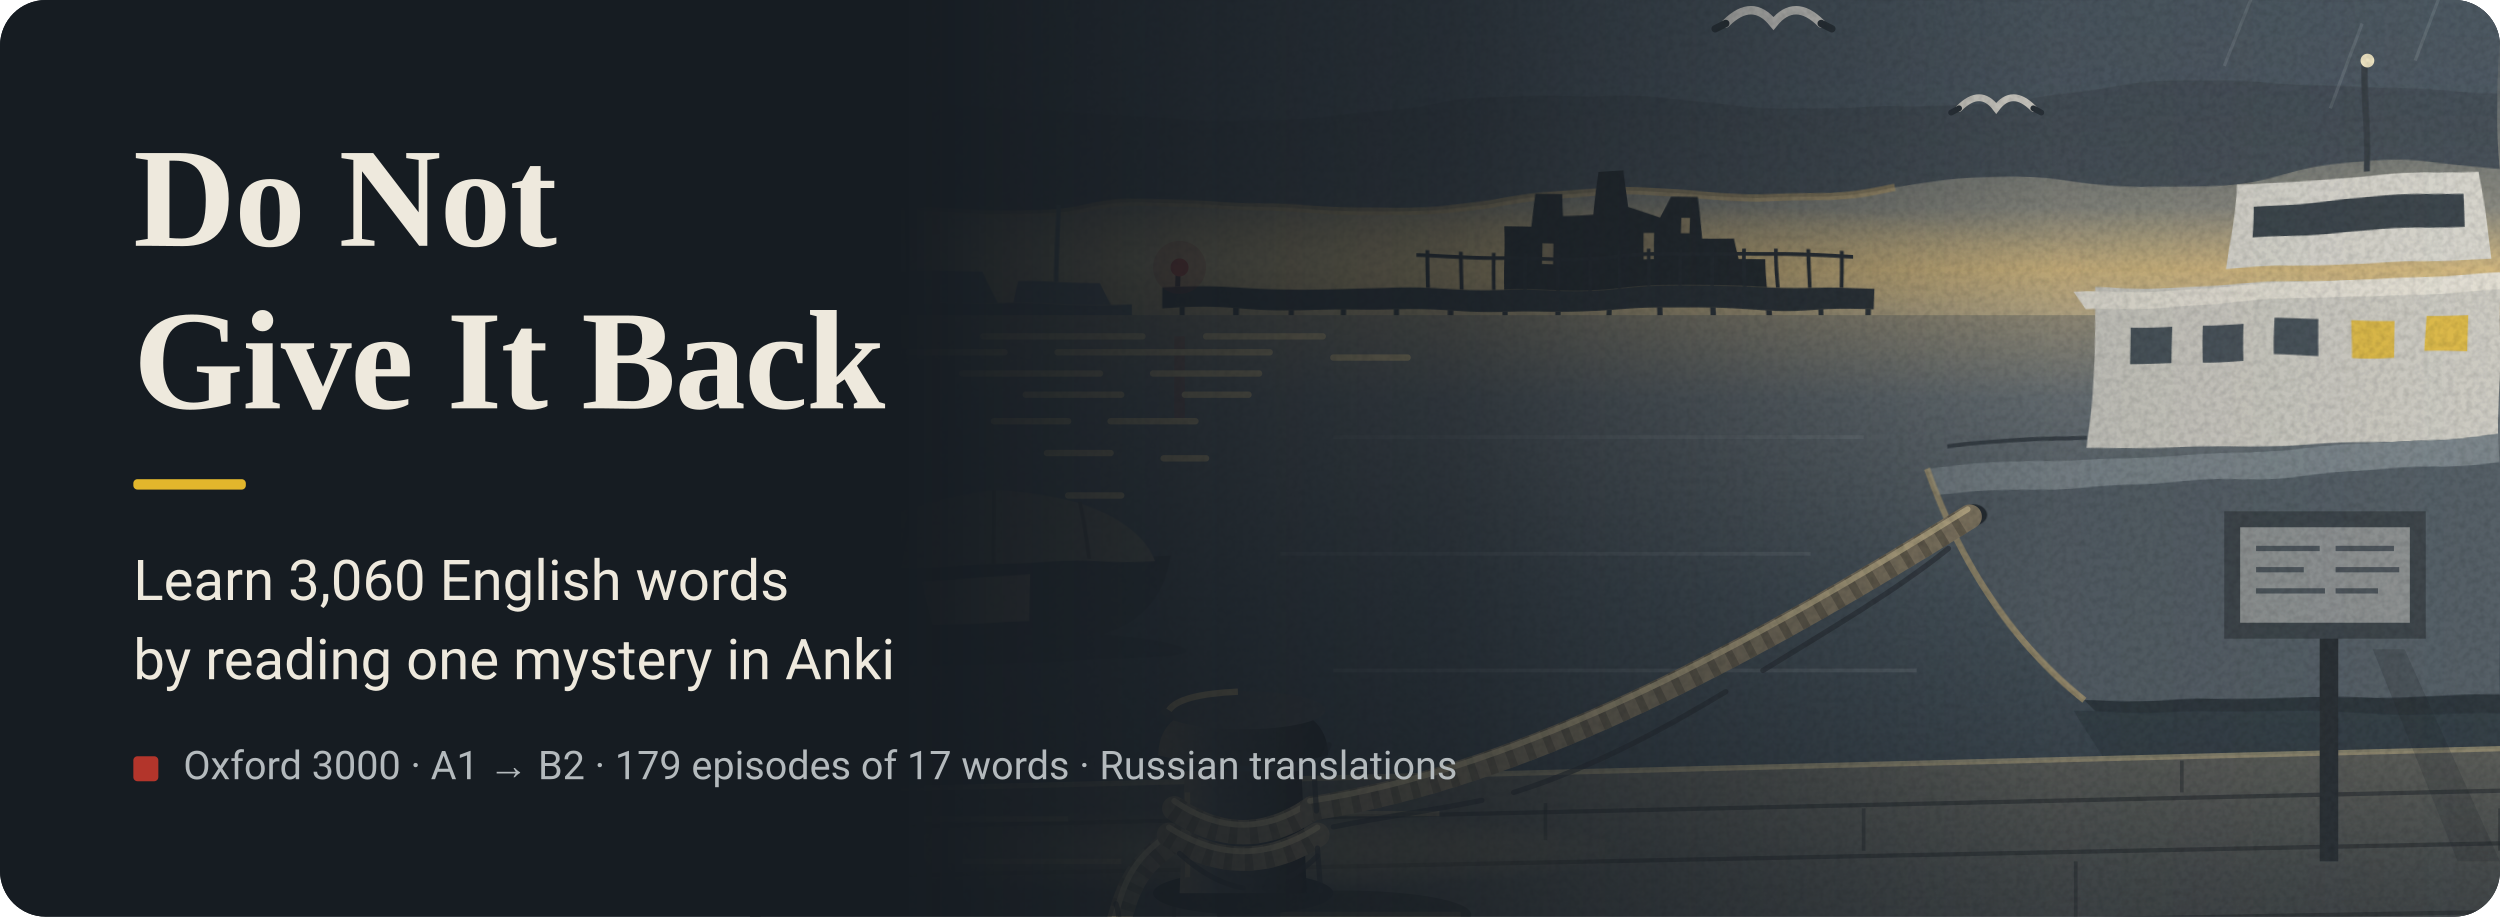
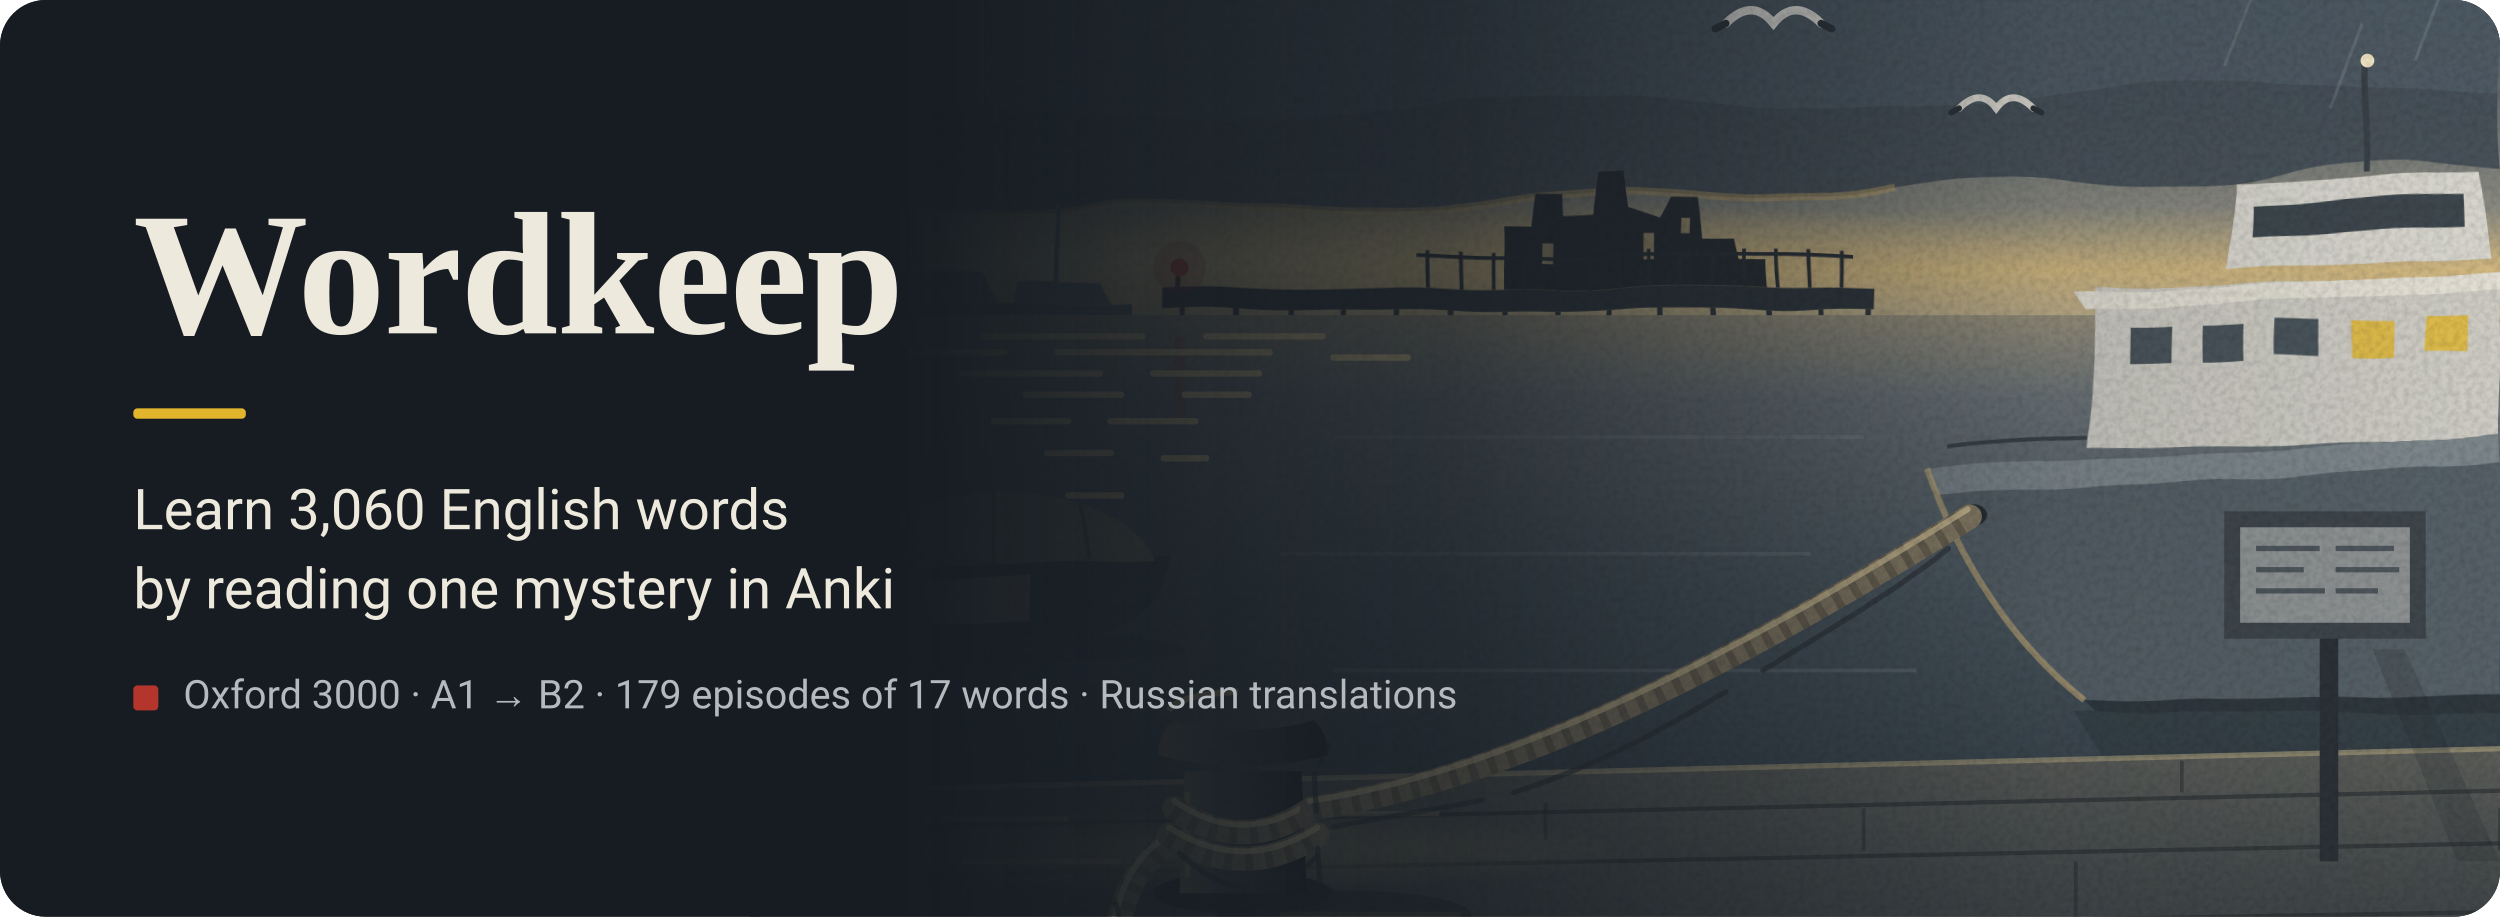
<svg xmlns="http://www.w3.org/2000/svg" width="1200" height="440" viewBox="0 0 1200 440" role="img" aria-labelledby="t d">
  <defs>
    <clipPath id="frame">
      <rect width="1200" height="440" rx="22" />
    </clipPath>
    <linearGradient id="veil" x1="0" x2="1" y1="0" y2="0">
      <stop offset="0" stop-color="#161C22" />
      <stop offset=".36" stop-color="#161C22" />
      <stop offset=".58" stop-color="#161C22" stop-opacity=".72" />
      <stop offset=".82" stop-color="#161C22" stop-opacity=".12" />
      <stop offset="1" stop-color="#161C22" stop-opacity="0" />
    </linearGradient>
  </defs>
  <g clip-path="url(#frame)">
    <rect width="1200" height="440" fill="#161C22" />
    <svg x="360" y="0" width="840" height="440" viewBox="40 40 330 200" preserveAspectRatio="xMidYMid slice">
      <defs>
        <filter id="hb-g">
          <feTurbulence type="fractalNoise" baseFrequency="0.035" numOctaves="2" seed="7" />
          <feDisplacementMap in="SourceGraphic" scale="2.5" />
        </filter>
        <filter id="hb-n" x="0" y="0" width="100%" height="100%">
          <feTurbulence type="fractalNoise" baseFrequency="0.85" numOctaves="2" stitchTiles="stitch" />
          <feColorMatrix values="0 0 0 0 .17 0 0 0 0 .18 0 0 0 0 .2 1.3 0 0 0 -.45" />
        </filter>
        <linearGradient id="hb-sky" gradientUnits="userSpaceOnUse" x1="0" y1="0" x2="0" y2="116">
          <stop offset="0" stop-color="#363F48" />
          <stop offset=".5" stop-color="#4D5861" />
          <stop offset=".8" stop-color="#8A8A80" />
          <stop offset=".9" stop-color="#D2B880" />
          <stop offset="1" stop-color="#B8AC8E" />
        </linearGradient>
        <radialGradient id="hb-glow">
          <stop offset="0" stop-color="#F2DA9C" stop-opacity=".95" />
          <stop offset=".6" stop-color="#E7C783" stop-opacity=".45" />
          <stop offset="1" stop-color="#E7C783" stop-opacity="0" />
        </radialGradient>
        <linearGradient id="hb-sea" gradientUnits="userSpaceOnUse" x1="0" y1="113" x2="0" y2="200">
          <stop offset="0" stop-color="#9A927C" />
          <stop offset=".18" stop-color="#6C7478" />
          <stop offset=".6" stop-color="#4C5860" />
          <stop offset="1" stop-color="#3A454D" />
        </linearGradient>
        <linearGradient id="hb-deck" gradientUnits="userSpaceOnUse" x1="0" y1="196" x2="0" y2="260">
          <stop offset="0" stop-color="#5A5C58" />
          <stop offset=".35" stop-color="#454A4B" />
          <stop offset="1" stop-color="#2D3236" />
        </linearGradient>
        <linearGradient id="hb-iron" x1="0" y1="0" x2="1" y2="0">
          <stop offset="0" stop-color="#7A7160" />
          <stop offset=".28" stop-color="#4A4F52" />
          <stop offset=".7" stop-color="#2E3438" />
          <stop offset="1" stop-color="#1F2428" />
        </linearGradient>
        <path id="hb-r1" d="M146,206 C186,200 230,176 270,151" />
        <path id="hb-r2" d="M120,206 Q133,215 146,206" />
        <path id="hb-r3" d="M119,211 Q133,220 147,211" />
        <path id="hb-r4" d="M120,212 C104,222 116,234 96,239 C78,243 66,236 52,243" />
      </defs>
      <style>
.hb-ro{fill:none;stroke:#8E8168;stroke-width:4.6;stroke-linecap:round}
.hb-ly{fill:none;stroke:#5C5343;stroke-width:4.6;stroke-dasharray:1.5 2.3;opacity:.6}
.hb-hi{fill:none;stroke:#E2CF9E;stroke-width:1.1;opacity:.75;stroke-linecap:round}
.hb-gr{fill:none;stroke:#2B3035;stroke-width:1;opacity:.65;stroke-linecap:round}
.hb-gl{}
.hb-sh{}



</style>
      <rect width="400" height="116" fill="url(#hb-sky)" />
      <ellipse cx="118" cy="103" rx="175" ry="14" fill="url(#hb-glow)" />
      <g filter="url(#hb-g)">
        <path d="M0,0H400V84C375,90 352,80 330,86C304,93 282,83 256,89C230,95 206,86 180,92C152,97 128,89 102,93C72,97 46,89 20,95L0,96Z" fill="#424C55" opacity=".9" />
        <path d="M-5,40C30,30 70,46 110,38C150,30 190,48 230,40C270,32 320,50 405,42V70C360,76 320,64 280,72C240,79 200,66 160,74C120,81 70,68 30,76L-5,78Z" fill="#56626B" opacity=".55" />
        <path d="M20,95C46,89 72,97 102,93C128,89 152,97 180,92C206,86 230,95 256,89" fill="none" stroke="#C9A867" stroke-width="1.4" opacity=".55" />
      </g>
      <path d="M300,14l-9,22M318,8l-10,25M336,18l-9,22M352,6l-10,26M370,16l-9,23M388,10l-10,25M326,46l-8,20M362,44l-8,21M392,48l-8,20M344,58l-6,16" stroke="#CDD2D3" stroke-width=".6" opacity=".14" />
      <g filter="url(#hb-g)">
        <path d="M0,111H112V117H0Z" fill="#59636A" />
        <path d="M18,111l2,-5h22l3,5ZM56,111l2,-6h26l3,6ZM90,111l1,-4h15l2,4Z" fill="#646E75" />
        <path d="M30,106V86M70,105V82M64,105L70,84M98,107V92" stroke="#646E75" stroke-width=".8" />
        <path d="M118,108H252V112H118Z" fill="#2F363B" />
        <path d="M122,112v6M132,112v6M142,112v6M152,112v6M162,112v6M172,112v6M182,112v6M192,112v6M202,112v6M212,112v6M222,112v6M232,112v6M242,112v6M251,112v6" stroke="#2F363B" stroke-width="1" />
        <path d="M182,108V96H187L188,90H193V94H199L200,86H205L206,93L212,95L214,91H219L220,99H226L227,103H232V108Z" fill="#262C30" />
        <path d="M189,99h2v4h-2ZM209,98h2v5h-2ZM216,95h1.6v3h-1.6Z" fill="#A89670" />
        <path d="M166,102H248M168,101v7M174,101v7M180,101v7M186,101v7M192,101v7M198,101v7M204,101v7M210,101v7M216,101v7M222,101v7M228,101v7M234,101v7M240,101v7M246,101v7" stroke="#2A3035" stroke-width=".7" />
        <path d="M121,108v-3" stroke="#2A3035" stroke-width="1" />
      </g>
      <circle cx="121" cy="104" r="5" fill="#B3352B" opacity=".25" />
      <circle cx="121" cy="104" r="1.7" fill="#C9473B" />
      <rect y="113" width="400" height="90" fill="url(#hb-sea)" />
      <rect x="120" y="117" width="2" height="16" fill="#B3352B" opacity=".3" />
      <g class="hb-sh" stroke="#EFD597" stroke-linecap="round">
        <path d="M84,117h30M126,117h22M70,120h18M98,120h40M150,121h14M80,124h26M116,124h20M92,128h18M122,128h12M86,133h14M108,133h16M96,139h12M118,140h8M100,147h10" stroke-width="1.2" />
      </g>
      <path d="M0,131H60M150,136H250M30,150H90M140,158H240M10,176H70M150,180H260" stroke="#8C979C" stroke-width=".7" opacity=".3" />
      <g filter="url(#hb-g)">
        <ellipse cx="86" cy="176" rx="36" ry="3" fill="#2E383F" opacity=".5" />
        <path d="M52,160L119,158Q117,170 106,174H63Q54,170 52,160Z" fill="#3C454B" />
        <path d="M72,163L93,162V171H74Z" fill="#B7A586" opacity=".85" />
        <path d="M56,161Q60,148 86,146Q111,147 116,159Z" fill="#8B8571" />
        <path d="M70,149l-2,11M86,146v14M102,148l2,11" stroke="#5D594C" stroke-width=".7" />
      </g>
      <g filter="url(#hb-g)">
        <path d="M290,188H400V198H296Z" fill="#2E383E" opacity=".55" />
        <path d="M292,138L294,108L400,104V136Z" fill="#CECCC3" />
        <path d="M290,109L400,103V106.5L292,112Z" fill="#E4E0D4" />
        <path d="M318,104L320,88L366,86L368,102Z" fill="#D8D6CD" />
        <path d="M323,92L363,90V96L323,98Z" fill="#3E474D" />
        <path d="M345,86V66" stroke="#3A4248" stroke-width="1.2" />
        <path d="M300,115h8v7h-8ZM314,115h8v7h-8ZM328,114h8v7h-8ZM370,113h8v7h-8ZM384,113h8v7h-8Z" fill="#4A545B" />
        <path d="M342,114h8v7h-8ZM356,113h8v7h-8Z" fill="#E2B62C" opacity=".8" />
        <path d="M262,142L400,134V184L292,186Q272,170 262,142Z" fill="#566067" />
        <path d="M262,142L400,134V139L264,147Z" fill="#7D878C" />
        <path d="M292,186L400,184V188H294Z" fill="#2F383E" />
        <path d="M266,138L292,136" stroke="#3A4248" stroke-width=".8" />
        <path d="M262,142Q272,170 292,186" fill="none" stroke="#D1B47A" stroke-width="1.2" opacity=".6" />
        <ellipse cx="271" cy="151" rx="2.6" ry="2" fill="#262D32" />
      </g>
      <circle cx="345" cy="65" r="1.3" fill="#F3E9C6" />
      <g class="hb-gl" fill="none" stroke-linecap="round">
        <path d="M224,58q5,-5 9,0q4,-5 9,0" stroke="#ECE9E1" stroke-width="1.6" />
        <path d="M224,58l-2,1M242,58l2,1" stroke="#2A3238" stroke-width="1.4" />
      </g>
      <g fill="none" stroke-linecap="round">
        <path d="M268,74q4,-4 7,0q3,-4 7,0" stroke="#E2DED4" stroke-width="1.3" />
        <path d="M268,74l-1.5,.8M282,74l1.5,.8" stroke="#2A3238" stroke-width="1.1" />
      </g>
      <path d="M0,204L400,194V260H0Z" fill="url(#hb-deck)" />
      <path d="M0,204L400,194" stroke="#A39878" stroke-width="1" opacity=".7" />
      <path d="M0,211L400,202M0,220L400,212M0,232L400,225M0,248L400,242" stroke="#262B2F" stroke-width=".8" opacity=".6" />
      <path d="M60,205v6M190,205v7M310,197v6M30,213v9M250,206v8M370,206v8M120,221v11M290,216v11M80,234v14M220,229v14M350,228v14" stroke="#262B2F" stroke-width=".7" opacity=".5" />
      <ellipse cx="118" cy="214" rx="90" ry="8" fill="url(#hb-glow)" opacity=".35" />
      <path d="M60,208h40M120,207h50M80,216h30M140,226h34M70,238h22" stroke="#E6CB8D" stroke-width="1" opacity=".3" />
      <path d="M352,176l18,40h-8l-16,-40Z" fill="#23292D" opacity=".22" />
      <path d="M336,168h3.5v48h-3.5Z" fill="#2B3135" />
      <path d="M318,150h38v24h-38Z" fill="#3E464B" />
      <path d="M321,153h32v18h-32Z" fill="#8F9393" />
      <path d="M324,157h12M339,157h11M324,161h9M339,161h12M324,165h13M339,165h8" stroke="#4E565C" stroke-width="1" />
      <path d="M44,232L80,252" stroke="#1F2427" stroke-width="10" opacity=".3" />
      <path d="M29,152h13v84h-13Z" fill="#22282C" />
      <path d="M27,140h17v12h-17Z" fill="#2A3034" />
      <circle cx="35.5" cy="146" r="8" fill="#7DB08A" opacity=".22" />
      <circle cx="35.5" cy="146" r="2.4" fill="#9CC9A6" />
      <path d="M33,236v14" stroke="#7DB08A" stroke-width="2" opacity=".2" />
      <ellipse cx="152" cy="226" rx="24" ry="4.5" fill="#1C2124" opacity=".5" />
      <ellipse cx="133" cy="222" rx="17" ry="4" fill="#262C30" />
      <path d="M121,222L122,199H144L145,222Z" fill="url(#hb-iron)" />
      <path d="M117,196Q117,186 133,186Q149,186 149,196Q133,200 117,196Z" fill="url(#hb-iron)" />
      <ellipse cx="133" cy="187.5" rx="15.5" ry="3.6" fill="#4A4F53" />
      <path d="M119,187.5Q121,184.5 132,184" fill="none" stroke="#DCC083" stroke-width="1.2" opacity=".85" />
      <path d="M122.5,203v16" stroke="#C7AE78" stroke-width="1" opacity=".5" />
      <use href="#hb-r4" class="hb-ro" />
      <use href="#hb-r4" class="hb-ly" />
      <use href="#hb-r4" class="hb-hi" transform="translate(-.6,-1.3)" />
      <use href="#hb-r3" class="hb-ro" />
      <use href="#hb-r3" class="hb-ly" />
      <use href="#hb-r3" class="hb-hi" transform="translate(0,-1.4)" />
      <use href="#hb-r2" class="hb-ro" />
      <use href="#hb-r2" class="hb-ly" />
      <use href="#hb-r2" class="hb-hi" transform="translate(0,-1.4)" />
      <use href="#hb-r1" class="hb-ro" />
      <use href="#hb-r1" class="hb-ly" />
      <use href="#hb-r1" class="hb-hi" transform="translate(-.4,-1.4)" />
      <path d="M50,240l4,6M47.5,241.5l4,5.5" stroke="#5C5343" stroke-width="1.2" />
      <path class="hb-gr" d="M150,209.5C160,207.5 168,206.5 178,204.5M184,203C200,198 214,190 224,184M231,180C244,172 256,165 266,157" />
      <path class="hb-gr" d="M121,214.5Q127,220 133,221M137,221Q143,219 147,215M109,224C111,230 108,236 98,241M84,245C76,245 70,242 62,246" />
      <path class="hb-gr" d="M146.4,199.5l.4,7M147,213.5l.6,8M149.2,194l-1.6,3.6" />
      <rect width="400" height="260" filter="url(#hb-n)" opacity=".3" style="mix-blend-mode:multiply" />
    </svg>
    <rect width="1200" height="440" fill="url(#veil)" />
  </g>
-   <g font-family="Georgia, 'Times New Roman', 'DejaVu Serif', serif" font-size="68" font-weight="700" fill="#EEE9DD" letter-spacing="-.5">
-     <text x="64" y="118">Do Not</text>
-     <text x="64" y="196">Give It Back</text>
+   <g font-family="Georgia, 'Times New Roman', 'DejaVu Serif', serif" font-size="84" font-weight="700" fill="#EEE9DD" letter-spacing="-.5">
+     <text x="64" y="160">Wordkeep</text>
  </g>
-   <rect x="64" y="230" width="54" height="5" rx="2" fill="#E2B62C" />
+   <rect x="64" y="196" width="54" height="5" rx="2" fill="#E2B62C" />
  <g font-family="'Segoe UI', -apple-system, BlinkMacSystemFont, Roboto, 'Noto Sans', 'Helvetica Neue', Arial, sans-serif" font-size="27" fill="#EEE9DD">
-     <text x="64" y="288">Learn 3,060 English words</text>
-     <text x="64" y="326">by reading one mystery in Anki</text>
+     <text x="64" y="254">Learn 3,060 English words</text>
+     <text x="64" y="292">by reading one mystery in Anki</text>
  </g>
-   <rect x="64" y="363" width="12" height="12" rx="2" fill="#B3352B" />
-   <text x="88" y="374" font-family="'Segoe UI', -apple-system, BlinkMacSystemFont, Roboto, 'Noto Sans', 'Helvetica Neue', Arial, sans-serif" font-size="19" fill="#B4BABD">Oxford 3000 · A1 → B2 · 179 episodes of 17 words · Russian translations</text>
+   <rect x="64" y="329" width="12" height="12" rx="2" fill="#B3352B" />
+   <text x="88" y="340" font-family="'Segoe UI', -apple-system, BlinkMacSystemFont, Roboto, 'Noto Sans', 'Helvetica Neue', Arial, sans-serif" font-size="19" fill="#B4BABD">Oxford 3000 · A1 → B2 · 179 episodes of 17 words · Russian translations</text>
</svg>
